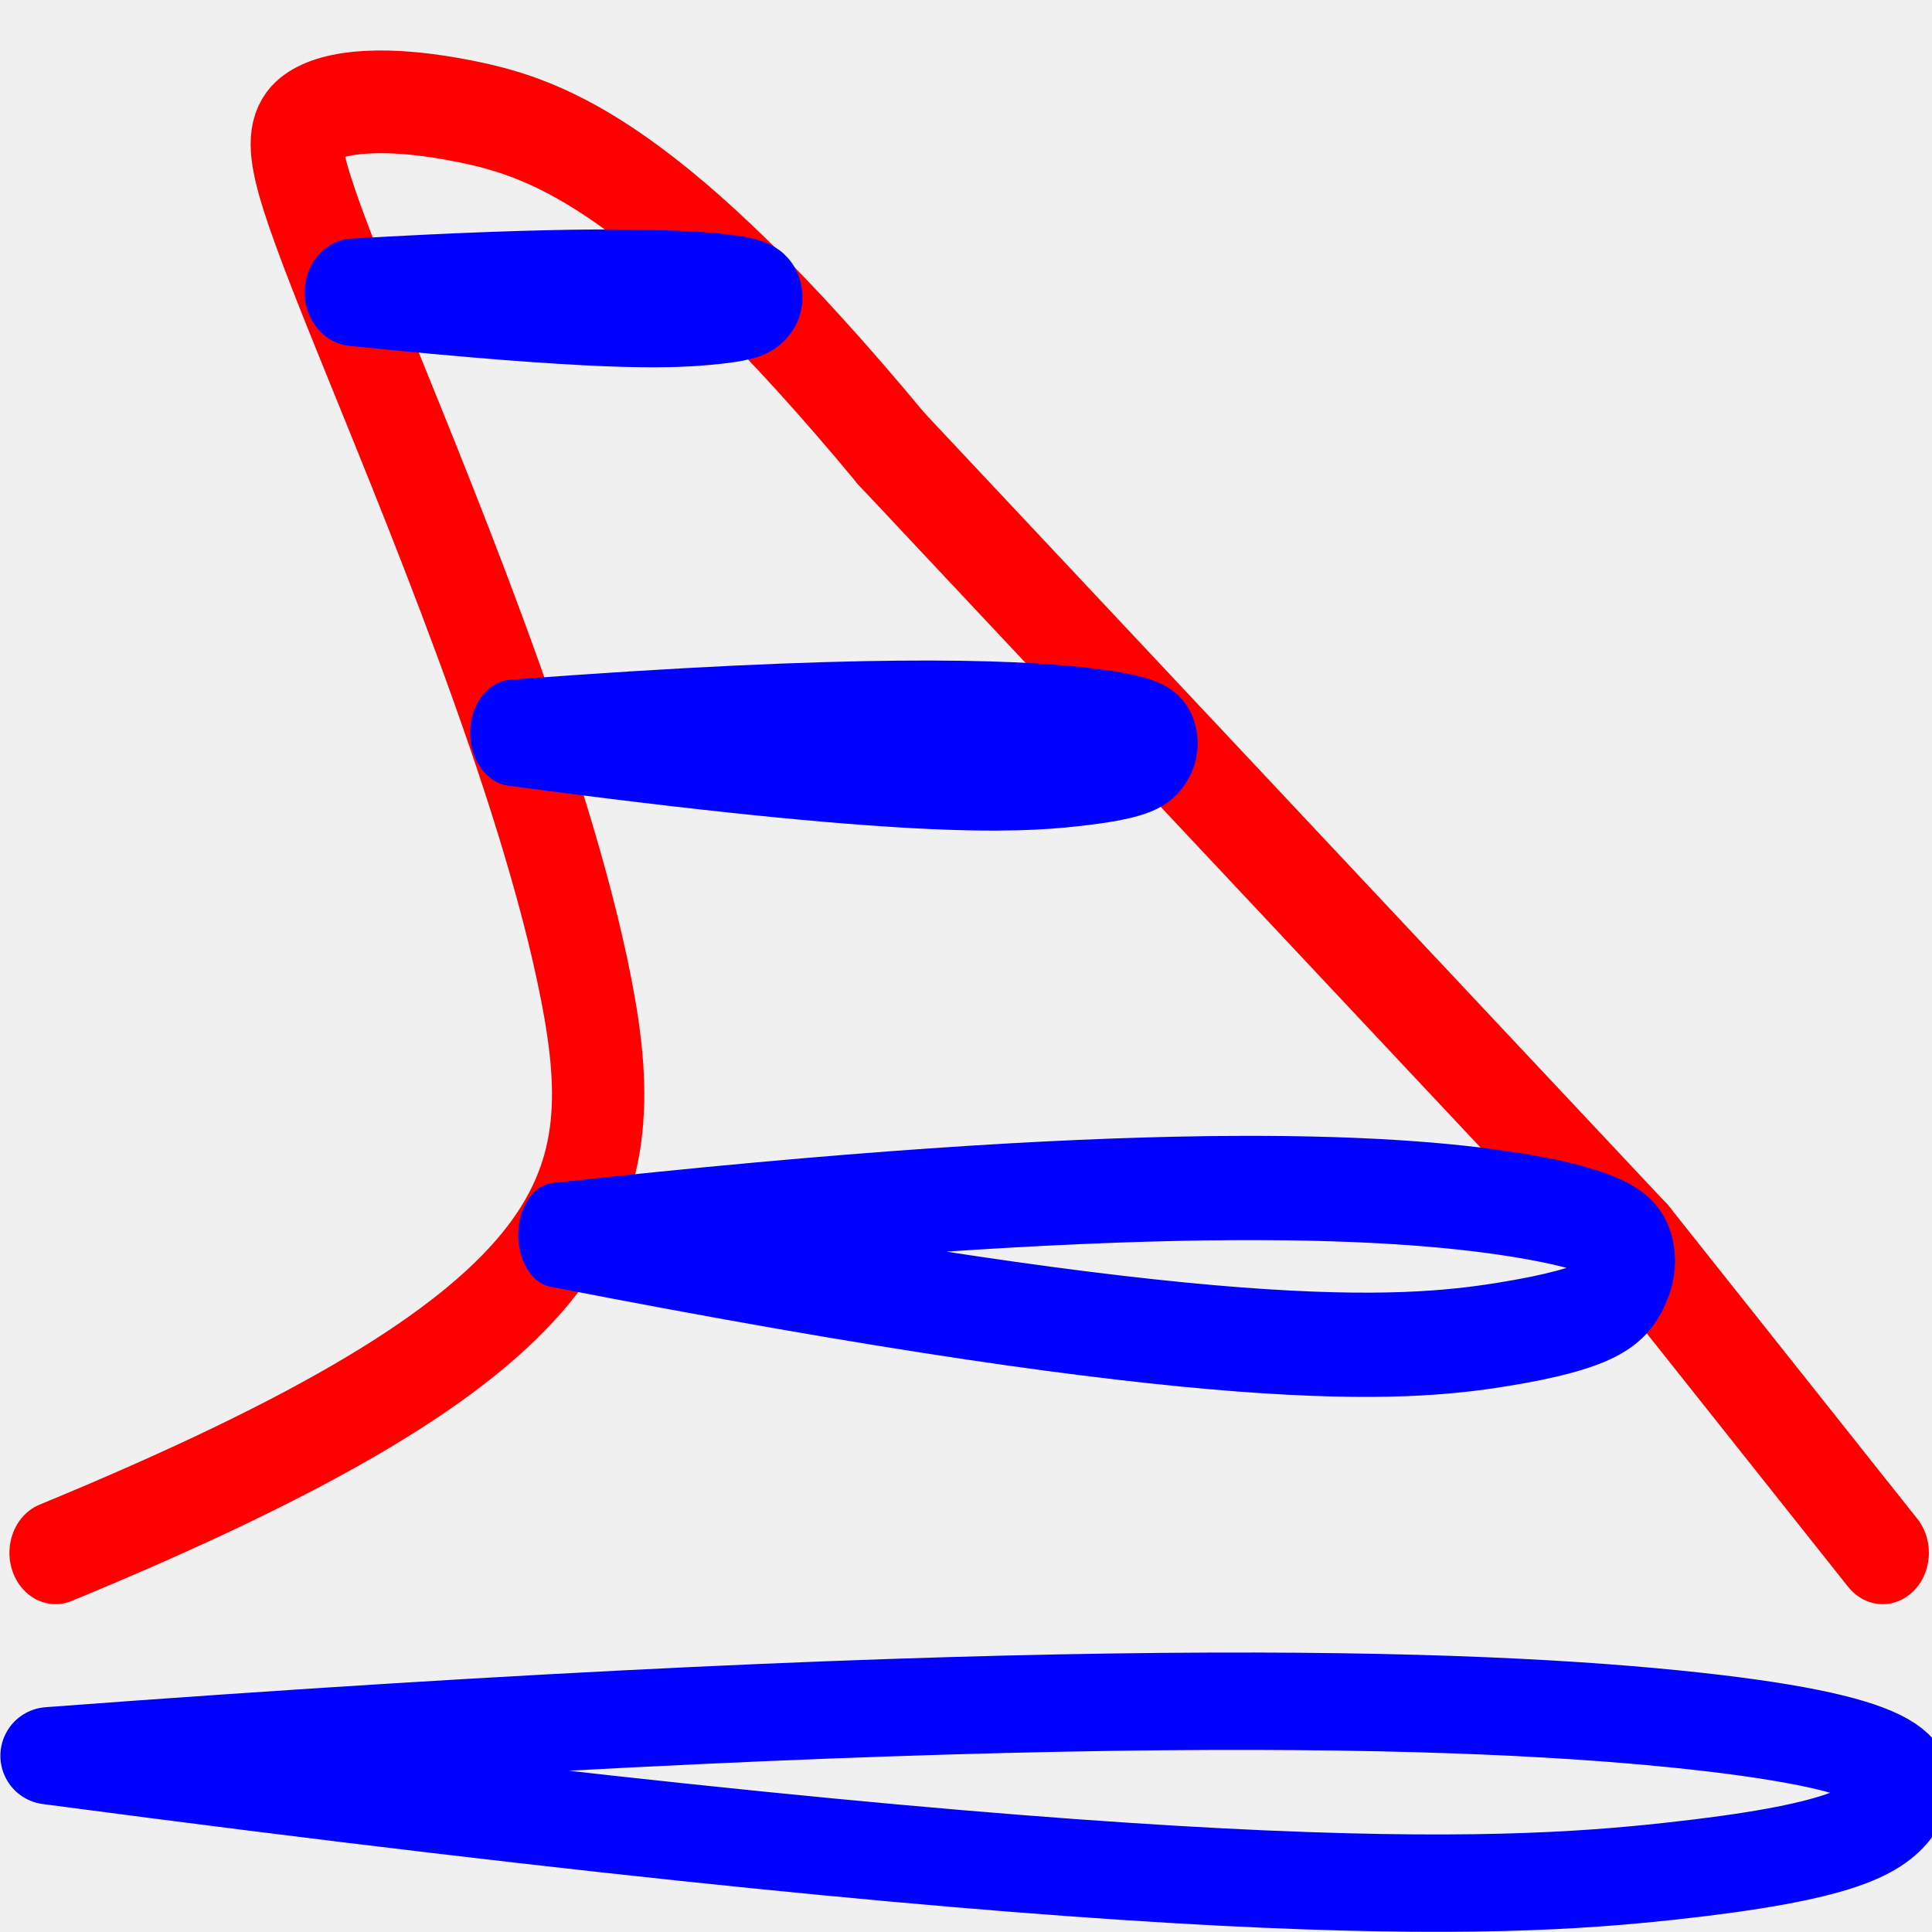
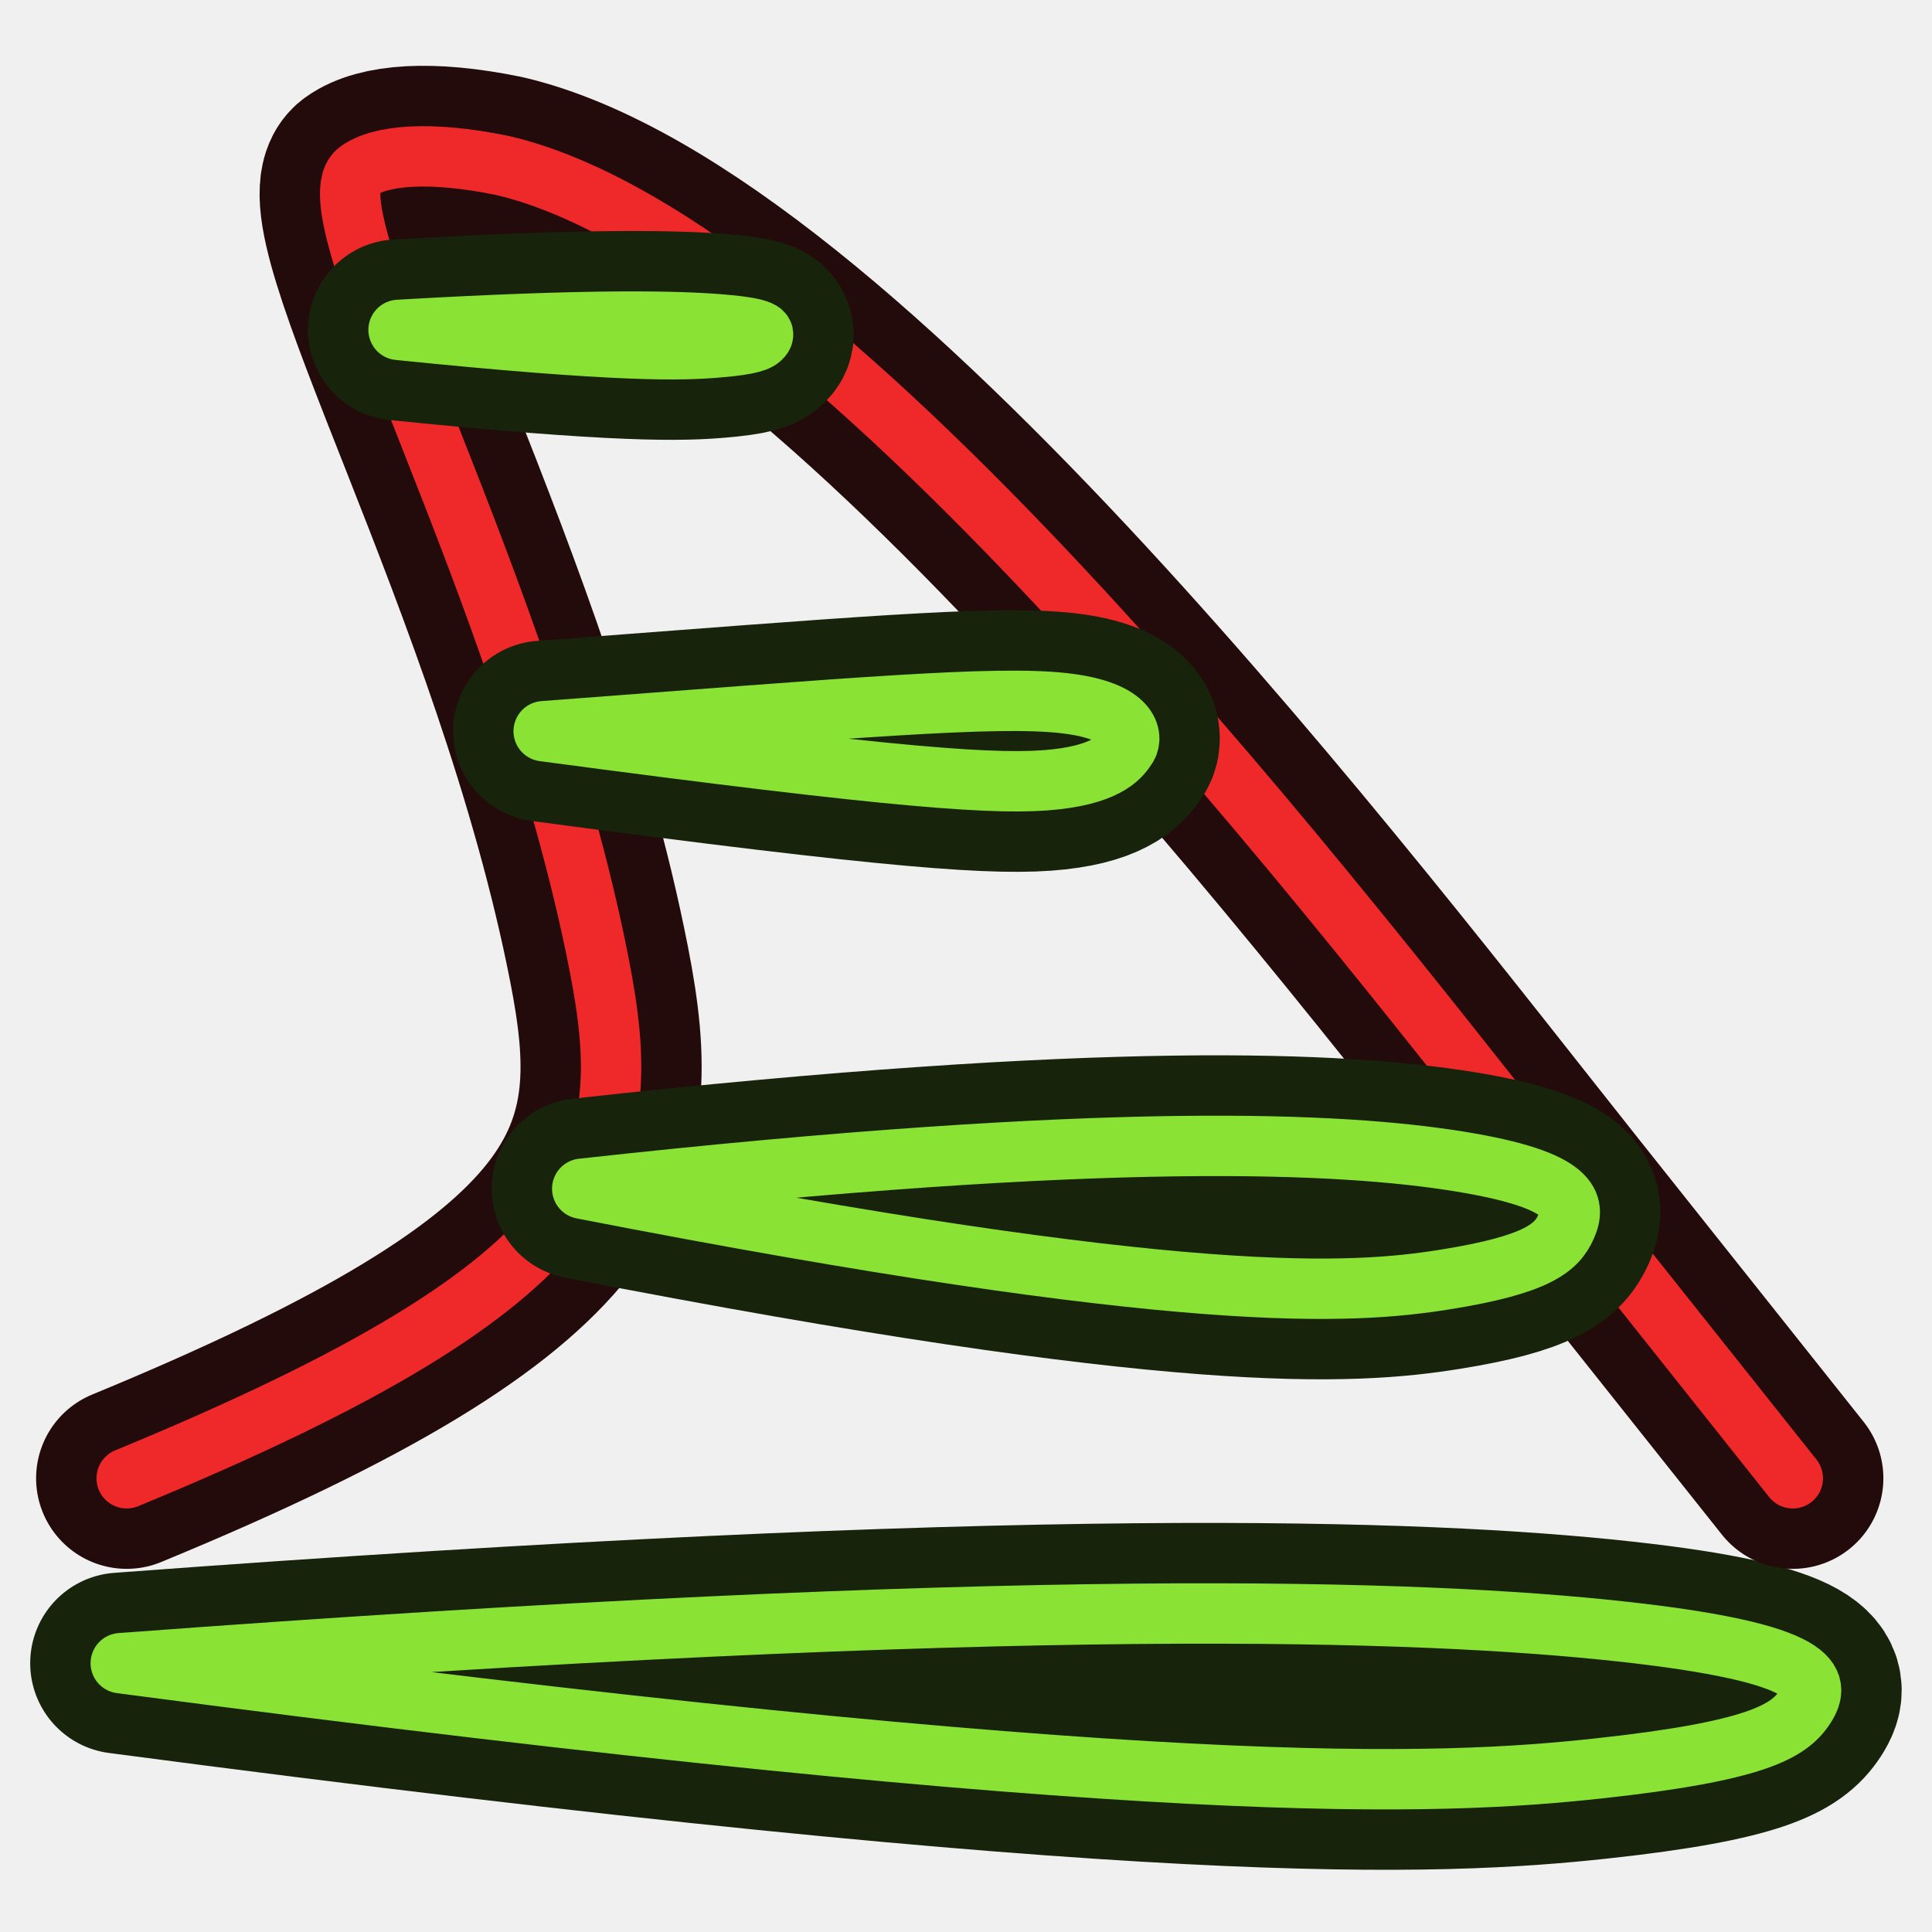
- <svg xmlns="http://www.w3.org/2000/svg" width="64" version="1.2" height="64" viewBox="0 0 169.333 169.333" id="svg235">
-   <defs id="defs6" />
-   <g style="font-style:normal;font-weight:400;font-size:31.75px;font-family:'Noto Sans';fill:none;fill-rule:evenodd;stroke:#000000;stroke-width:1;stroke-linecap:square;stroke-linejoin:bevel;stroke-opacity:1" id="g8" font-size="31.75" font-weight="400" font-style="normal" transform="translate(-1203.641,-1148.044)" />
-   <g style="font-style:normal;font-weight:400;font-size:31.75px;font-family:'Noto Sans';fill:none;fill-rule:evenodd;stroke:#000000;stroke-width:1;stroke-linecap:square;stroke-linejoin:bevel;stroke-opacity:1" id="g10" font-size="31.75" transform="translate(-1203.641,951.9563)" font-weight="400" font-style="normal" />
-   <g style="font-style:normal;font-weight:400;font-size:31.75px;font-family:'Noto Sans';fill:none;fill-rule:evenodd;stroke:#000000;stroke-width:1;stroke-linecap:square;stroke-linejoin:bevel;stroke-opacity:1" id="g12" font-size="31.75" transform="translate(-1203.641,951.9563)" font-weight="400" font-style="normal" />
-   <g style="font-style:normal;font-weight:400;font-size:31.75px;font-family:'Noto Sans';fill:none;fill-rule:evenodd;stroke:#000000;stroke-width:1;stroke-linecap:square;stroke-linejoin:bevel;stroke-opacity:1" id="g14" font-size="31.75" transform="matrix(2.82319,0,0,2.82258,-1203.641,-1148.044)" font-weight="400" font-style="normal" />
-   <g style="font-style:normal;font-weight:400;font-size:31.75px;font-family:'Noto Sans';fill:none;fill-rule:evenodd;stroke:#000000;stroke-width:1;stroke-linecap:square;stroke-linejoin:bevel;stroke-opacity:1" id="g16" font-size="31.75" transform="matrix(2.82319,0,0,2.82258,-1203.641,-1148.044)" font-weight="400" font-style="normal" />
-   <g style="font-style:normal;font-weight:400;font-size:31.75px;font-family:'Noto Sans';fill:none;fill-rule:evenodd;stroke:#000000;stroke-width:1;stroke-linecap:square;stroke-linejoin:bevel;stroke-opacity:1" id="g18" font-size="31.75" transform="matrix(2.82319,0,0,2.82258,-1203.641,-1148.044)" font-weight="400" font-style="normal" />
-   <g style="font-style:normal;font-weight:400;font-size:31.75px;font-family:'Noto Sans';fill:none;fill-rule:evenodd;stroke:#000000;stroke-width:1;stroke-linecap:square;stroke-linejoin:bevel;stroke-opacity:1" id="g20" font-size="31.75" transform="matrix(2.82319,0,0,2.82258,-1203.641,-1148.044)" font-weight="400" font-style="normal" />
-   <g style="font-style:normal;font-weight:400;font-size:31.75px;font-family:'Noto Sans';fill:none;fill-rule:evenodd;stroke:#000000;stroke-width:1;stroke-linecap:square;stroke-linejoin:bevel;stroke-opacity:1" id="g22" font-size="31.75" font-weight="400" font-style="normal" transform="translate(-1203.641,-1148.044)" />
-   <g style="font-style:normal;font-weight:400;font-size:31.75px;font-family:'Noto Sans';fill:none;fill-rule:evenodd;stroke:#000000;stroke-width:1;stroke-linecap:square;stroke-linejoin:bevel;stroke-opacity:1" id="g24" font-size="31.75" transform="matrix(2.82319,0,0,2.82258,-1203.641,-1148.044)" font-weight="400" font-style="normal" />
-   <g style="font-style:normal;font-weight:400;font-size:31.75px;font-family:'Noto Sans';fill:none;fill-rule:evenodd;stroke:#000000;stroke-width:1;stroke-linecap:square;stroke-linejoin:bevel;stroke-opacity:1" id="g26" font-size="31.75" transform="translate(284.4786,-98.04368)" font-weight="400" font-style="normal" />
-   <g style="font-style:normal;font-weight:400;font-size:31.75px;font-family:'Noto Sans';fill:none;fill-rule:evenodd;stroke:#000000;stroke-width:1;stroke-linecap:square;stroke-linejoin:bevel;stroke-opacity:1" id="g28" font-size="31.75" transform="translate(284.4786,-98.04368)" font-weight="400" font-style="normal" />
-   <g style="font-style:normal;font-weight:400;font-size:31.75px;font-family:'Noto Sans';fill:none;fill-rule:evenodd;stroke:#000000;stroke-width:1;stroke-linecap:square;stroke-linejoin:bevel;stroke-opacity:1" id="g30" font-size="31.75" transform="translate(277.4286,121.7663)" font-weight="400" font-style="normal" />
-   <g style="font-style:normal;font-weight:400;font-size:31.75px;font-family:'Noto Sans';fill:none;fill-rule:evenodd;stroke:#000000;stroke-width:1;stroke-linecap:square;stroke-linejoin:bevel;stroke-opacity:1" id="g32" font-size="31.75" transform="matrix(0.353,0,0,0.353,269.4286,174.6263)" font-weight="400" font-style="normal" />
-   <g style="font-style:normal;font-weight:400;font-size:31.75px;font-family:'Noto Sans';fill:none;fill-rule:evenodd;stroke:#000000;stroke-width:1;stroke-linecap:square;stroke-linejoin:bevel;stroke-opacity:1" id="g34" font-size="31.75" transform="matrix(0.353,0,0,0.353,269.4286,174.6263)" font-weight="400" font-style="normal" />
-   <g style="font-style:normal;font-weight:400;font-size:31.75px;font-family:'Noto Sans';fill:none;fill-rule:evenodd;stroke:#000000;stroke-width:1;stroke-linecap:square;stroke-linejoin:bevel;stroke-opacity:1" id="g36" font-size="31.75" transform="matrix(0.353,0,0,0.353,269.4286,174.6263)" font-weight="400" font-style="normal" />
-   <g style="font-style:normal;font-weight:400;font-size:31.75px;font-family:'Noto Sans';fill:none;fill-rule:evenodd;stroke:#000000;stroke-width:1;stroke-linecap:square;stroke-linejoin:bevel;stroke-opacity:1" id="g38" font-size="31.75" transform="matrix(0.353,0,0,0.353,269.4286,174.6263)" font-weight="400" font-style="normal" />
-   <g style="font-style:normal;font-weight:400;font-size:31.75px;font-family:'Noto Sans';fill:none;fill-rule:evenodd;stroke:#000000;stroke-width:1;stroke-linecap:square;stroke-linejoin:bevel;stroke-opacity:1" id="g40" font-size="31.75" font-weight="400" font-style="normal" transform="translate(-1203.641,-1148.044)" />
-   <g style="font-style:normal;font-weight:400;font-size:31.75px;font-family:'Noto Sans';fill:none;fill-rule:evenodd;stroke:#000000;stroke-width:1;stroke-linecap:square;stroke-linejoin:bevel;stroke-opacity:1" id="g42" font-size="31.75" transform="matrix(0.353,0,0,0.353,269.4286,174.6263)" font-weight="400" font-style="normal" />
-   <g style="font-style:normal;font-weight:400;font-size:31.75px;font-family:'Noto Sans';fill:none;fill-rule:evenodd;stroke:#000000;stroke-width:1;stroke-linecap:square;stroke-linejoin:bevel;stroke-opacity:1" id="g44" font-size="31.75" transform="matrix(0.353,0,0,0.353,269.4286,174.6263)" font-weight="400" font-style="normal" />
-   <g style="font-style:normal;font-weight:400;font-size:31.75px;font-family:'Noto Sans';fill:none;fill-rule:evenodd;stroke:#000000;stroke-width:1;stroke-linecap:square;stroke-linejoin:bevel;stroke-opacity:1" id="g46" font-size="31.75" transform="translate(277.4286,121.7663)" font-weight="400" font-style="normal" />
-   <g style="font-style:normal;font-weight:400;font-size:31.75px;font-family:'Noto Sans';fill:none;fill-rule:evenodd;stroke:#000000;stroke-width:1;stroke-linecap:square;stroke-linejoin:bevel;stroke-opacity:1" id="g48" font-size="31.75" transform="translate(284.4786,-98.04368)" font-weight="400" font-style="normal" />
-   <g style="font-style:normal;font-weight:400;font-size:31.75px;font-family:'Noto Sans';fill:none;fill-opacity:1;fill-rule:evenodd;stroke:none;stroke-width:26.458;stroke-linecap:square;stroke-linejoin:bevel;stroke-miterlimit:4;stroke-dasharray:none" id="g52" font-size="31.75" transform="matrix(0.3057893,0,0,0.3402622,87.19045,78.56593)" font-weight="400" font-style="normal">
-     <path style="vector-effect:non-scaling-stroke;fill:none;fill-rule:evenodd;stroke-width:26.458;stroke-miterlimit:4;stroke-dasharray:none" id="path50" d="m -265.5,169.083 c 325.6,38.71 414.65,34.617 464.342,29.766 49.691,-4.852 60.025,-10.462 65.041,-17.398 5.017,-6.936 4.717,-15.198 -57.808,-21.337 C 143.55,153.974 18.8,149.958 -265.5,169.083" />
-   </g>
-   <g style="font-style:normal;font-weight:400;font-size:31.75px;font-family:'Noto Sans';fill:none;fill-rule:evenodd;stroke:#000000;stroke-width:1;stroke-linecap:square;stroke-linejoin:bevel;stroke-opacity:1" id="g54" font-size="31.75" transform="translate(284.4786,-98.04368)" font-weight="400" font-style="normal" />
-   <g style="font-style:normal;font-weight:400;font-size:31.75px;font-family:'Noto Sans';fill:none;fill-rule:evenodd;stroke:#000000;stroke-width:1;stroke-linecap:square;stroke-linejoin:bevel;stroke-opacity:1" id="g56" font-size="31.75" transform="translate(284.4786,-98.04368)" font-weight="400" font-style="normal" />
-   <g style="font-style:normal;font-weight:400;font-size:31.75px;font-family:'Noto Sans';fill:none;fill-rule:evenodd;stroke:#000000;stroke-width:1;stroke-linecap:square;stroke-linejoin:bevel;stroke-opacity:1" id="g58" font-size="31.75" transform="translate(284.4786,-98.04368)" font-weight="400" font-style="normal" />
-   <g style="font-style:normal;font-weight:400;font-size:31.75px;font-family:'Noto Sans';fill:none;fill-rule:evenodd;stroke:#000000;stroke-width:1;stroke-linecap:square;stroke-linejoin:bevel;stroke-opacity:1" id="g60" font-size="31.75" font-weight="400" font-style="normal" transform="translate(-1203.641,-1148.044)" />
-   <g style="font-style:normal;font-weight:400;font-size:31.75px;font-family:'Noto Sans';fill:none;fill-rule:evenodd;stroke:#000000;stroke-width:1;stroke-linecap:square;stroke-linejoin:bevel;stroke-opacity:1" id="g62" font-size="31.75" transform="translate(284.4786,-98.04368)" font-weight="400" font-style="normal" />
-   <g style="font-style:normal;font-weight:400;font-size:31.75px;font-family:'Noto Sans';fill:none;fill-rule:evenodd;stroke:#000000;stroke-width:1;stroke-linecap:square;stroke-linejoin:bevel;stroke-opacity:1" id="g64" font-size="31.75" transform="translate(284.4786,-98.04368)" font-weight="400" font-style="normal" />
-   <g style="font-style:normal;font-weight:400;font-size:31.75px;font-family:'Noto Sans';fill:none;fill-rule:evenodd;stroke:#000000;stroke-width:1;stroke-linecap:square;stroke-linejoin:bevel;stroke-opacity:1" id="g70" font-size="31.75" transform="translate(284.4786,-98.04368)" font-weight="400" font-style="normal" />
-   <g style="font-style:normal;font-weight:400;font-size:31.75px;font-family:'Noto Sans';fill:none;fill-rule:evenodd;stroke:#000000;stroke-width:1;stroke-linecap:square;stroke-linejoin:bevel;stroke-opacity:1" id="g72" font-size="31.75" transform="translate(284.4786,-98.04368)" font-weight="400" font-style="normal" />
-   <g style="font-style:normal;font-weight:400;font-size:31.75px;font-family:'Noto Sans';fill:none;fill-rule:evenodd;stroke:#000000;stroke-width:1;stroke-linecap:square;stroke-linejoin:bevel;stroke-opacity:1" id="g74" font-size="31.75" transform="translate(284.4786,-98.04368)" font-weight="400" font-style="normal" />
-   <g style="font-style:normal;font-weight:400;font-size:31.75px;font-family:'Noto Sans';fill:none;fill-rule:evenodd;stroke:#000000;stroke-width:1;stroke-linecap:square;stroke-linejoin:bevel;stroke-opacity:1" id="g76" font-size="31.75" font-weight="400" font-style="normal" transform="translate(-1203.641,-1148.044)" />
-   <g style="font-style:normal;font-weight:400;font-size:31.75px;font-family:'Noto Sans';fill:none;fill-rule:evenodd;stroke:#000000;stroke-width:1;stroke-linecap:square;stroke-linejoin:bevel;stroke-opacity:1" id="g78" font-size="31.75" transform="translate(284.4786,-98.04368)" font-weight="400" font-style="normal" />
-   <g style="font-style:normal;font-weight:400;font-size:31.75px;font-family:'Noto Sans';fill:none;fill-rule:evenodd;stroke:#000000;stroke-width:1;stroke-linecap:square;stroke-linejoin:bevel;stroke-opacity:1" id="g80" font-size="31.75" transform="translate(284.4786,-98.04368)" font-weight="400" font-style="normal" />
-   <g style="font-style:normal;font-weight:400;font-size:31.75px;font-family:'Noto Sans';fill:none;fill-rule:evenodd;stroke:#000000;stroke-width:1;stroke-linecap:square;stroke-linejoin:bevel;stroke-opacity:1" id="g86" font-size="31.75" transform="translate(284.4786,-98.04368)" font-weight="400" font-style="normal" />
-   <g style="font-style:normal;font-weight:400;font-size:31.75px;font-family:'Noto Sans';fill:none;fill-rule:evenodd;stroke:#000000;stroke-width:1;stroke-linecap:square;stroke-linejoin:bevel;stroke-opacity:1" id="g88" font-size="31.75" transform="translate(284.4786,-98.04368)" font-weight="400" font-style="normal" />
-   <g style="font-style:normal;font-weight:400;font-size:31.75px;font-family:'Noto Sans';fill:none;fill-rule:evenodd;stroke:#000000;stroke-width:1;stroke-linecap:square;stroke-linejoin:bevel;stroke-opacity:1" id="g90" font-size="31.75" transform="translate(284.4786,-98.04368)" font-weight="400" font-style="normal" />
-   <g style="font-style:normal;font-weight:400;font-size:31.75px;font-family:'Noto Sans';fill:none;fill-rule:evenodd;stroke:#000000;stroke-width:1;stroke-linecap:square;stroke-linejoin:bevel;stroke-opacity:1" id="g92" font-size="31.75" font-weight="400" font-style="normal" transform="translate(-1203.641,-1148.044)" />
-   <g style="font-style:normal;font-weight:400;font-size:31.75px;font-family:'Noto Sans';fill:none;fill-rule:evenodd;stroke:#000000;stroke-width:1;stroke-linecap:square;stroke-linejoin:bevel;stroke-opacity:1" id="g94" font-size="31.75" transform="translate(284.4786,-98.04368)" font-weight="400" font-style="normal" />
-   <g style="font-style:normal;font-weight:400;font-size:31.75px;font-family:'Noto Sans';fill:none;fill-rule:evenodd;stroke:#000000;stroke-width:1;stroke-linecap:square;stroke-linejoin:bevel;stroke-opacity:1" id="g96" font-size="31.75" transform="translate(284.4786,-98.04368)" font-weight="400" font-style="normal" />
-   <g style="font-style:normal;font-weight:400;font-size:31.75px;font-family:'Noto Sans';fill:none;fill-rule:evenodd;stroke:#000000;stroke-width:1;stroke-linecap:square;stroke-linejoin:bevel;stroke-opacity:1" id="g102" font-size="31.75" transform="translate(284.4786,-98.04368)" font-weight="400" font-style="normal" />
-   <g style="font-style:normal;font-weight:400;font-size:31.75px;font-family:'Noto Sans';fill:none;fill-rule:evenodd;stroke:#000000;stroke-width:1;stroke-linecap:square;stroke-linejoin:bevel;stroke-opacity:1" id="g104" font-size="31.75" transform="translate(284.4786,-98.04368)" font-weight="400" font-style="normal" />
-   <g style="font-style:normal;font-weight:400;font-size:31.75px;font-family:'Noto Sans';fill:none;fill-rule:evenodd;stroke:#000000;stroke-width:1;stroke-linecap:square;stroke-linejoin:bevel;stroke-opacity:1" id="g106" font-size="31.75" transform="translate(284.4786,-98.04368)" font-weight="400" font-style="normal" />
-   <g style="font-style:normal;font-weight:400;font-size:31.75px;font-family:'Noto Sans';fill:none;fill-rule:evenodd;stroke:#000000;stroke-width:1;stroke-linecap:square;stroke-linejoin:bevel;stroke-opacity:1" id="g108" font-size="31.75" font-weight="400" font-style="normal" transform="translate(-1203.641,-1148.044)" />
-   <g style="font-style:normal;font-weight:400;font-size:31.75px;font-family:'Noto Sans';fill:none;fill-rule:evenodd;stroke:#000000;stroke-width:1;stroke-linecap:square;stroke-linejoin:bevel;stroke-opacity:1" id="g110" font-size="31.75" transform="translate(284.4786,-98.04368)" font-weight="400" font-style="normal" />
-   <g style="font-style:normal;font-weight:400;font-size:31.75px;font-family:'Noto Sans';fill:none;fill-rule:evenodd;stroke:#000000;stroke-width:1;stroke-linecap:square;stroke-linejoin:bevel;stroke-opacity:1" id="g112" font-size="31.75" transform="translate(284.4786,-98.04368)" font-weight="400" font-style="normal" />
-   <g style="font-style:normal;font-weight:400;font-size:31.75px;font-family:'Noto Sans';fill:none;fill-rule:evenodd;stroke:#000000;stroke-width:1;stroke-linecap:square;stroke-linejoin:bevel;stroke-opacity:1" id="g118" font-size="31.75" transform="translate(284.4786,-98.04368)" font-weight="400" font-style="normal" />
-   <g style="font-style:normal;font-weight:400;font-size:31.75px;font-family:'Noto Sans';fill:none;fill-rule:evenodd;stroke:#000000;stroke-width:1;stroke-linecap:square;stroke-linejoin:bevel;stroke-opacity:1" id="g120" font-size="31.75" transform="translate(284.4786,-98.04368)" font-weight="400" font-style="normal" />
-   <g style="font-style:normal;font-weight:400;font-size:31.75px;font-family:'Noto Sans';fill:none;fill-rule:evenodd;stroke:#000000;stroke-width:1;stroke-linecap:square;stroke-linejoin:bevel;stroke-opacity:1" id="g122" font-size="31.75" transform="translate(284.4786,-98.04368)" font-weight="400" font-style="normal" />
-   <g style="font-style:normal;font-weight:400;font-size:31.75px;font-family:'Noto Sans';fill:none;fill-rule:evenodd;stroke:#000000;stroke-width:1;stroke-linecap:square;stroke-linejoin:bevel;stroke-opacity:1" id="g124" font-size="31.75" font-weight="400" font-style="normal" transform="translate(-1203.641,-1148.044)" />
-   <g style="font-style:normal;font-weight:400;font-size:31.75px;font-family:'Noto Sans';fill:none;fill-rule:evenodd;stroke:#000000;stroke-width:1;stroke-linecap:square;stroke-linejoin:bevel;stroke-opacity:1" id="g126" font-size="31.75" transform="translate(284.4786,-98.04368)" font-weight="400" font-style="normal" />
-   <g style="font-style:normal;font-weight:400;font-size:31.75px;font-family:'Noto Sans';fill:none;fill-rule:evenodd;stroke:#000000;stroke-width:1;stroke-linecap:square;stroke-linejoin:bevel;stroke-opacity:1" id="g128" font-size="31.75" transform="translate(284.4786,-98.04368)" font-weight="400" font-style="normal" />
-   <g style="font-style:normal;font-weight:400;font-size:31.75px;font-family:'Noto Sans';fill:none;fill-rule:evenodd;stroke:#000000;stroke-width:1;stroke-linecap:square;stroke-linejoin:bevel;stroke-opacity:1" id="g134" font-size="31.75" transform="translate(284.4786,-98.04368)" font-weight="400" font-style="normal" />
-   <g style="font-style:normal;font-weight:400;font-size:31.75px;font-family:'Noto Sans';fill:none;fill-rule:evenodd;stroke:#000000;stroke-width:1;stroke-linecap:square;stroke-linejoin:bevel;stroke-opacity:1" id="g136" font-size="31.75" transform="translate(284.4786,-98.04368)" font-weight="400" font-style="normal" />
-   <g style="font-style:normal;font-weight:400;font-size:31.75px;font-family:'Noto Sans';fill:none;fill-rule:evenodd;stroke:#000000;stroke-width:1;stroke-linecap:square;stroke-linejoin:bevel;stroke-opacity:1" id="g138" font-size="31.75" transform="translate(284.4786,-98.04368)" font-weight="400" font-style="normal" />
-   <g style="font-style:normal;font-weight:400;font-size:31.75px;font-family:'Noto Sans';fill:none;fill-rule:evenodd;stroke:#000000;stroke-width:1;stroke-linecap:square;stroke-linejoin:bevel;stroke-opacity:1" id="g140" font-size="31.75" font-weight="400" font-style="normal" transform="translate(-1203.641,-1148.044)" />
-   <g style="font-style:normal;font-weight:400;font-size:31.75px;font-family:'Noto Sans';fill:none;fill-rule:evenodd;stroke:#000000;stroke-width:1;stroke-linecap:square;stroke-linejoin:bevel;stroke-opacity:1" id="g142" font-size="31.75" transform="translate(284.4786,-98.04368)" font-weight="400" font-style="normal" />
-   <g style="font-style:normal;font-weight:400;font-size:31.75px;font-family:'Noto Sans';fill:none;fill-rule:evenodd;stroke:#000000;stroke-width:1;stroke-linecap:square;stroke-linejoin:bevel;stroke-opacity:1" id="g144" font-size="31.75" transform="translate(284.4786,-98.04368)" font-weight="400" font-style="normal" />
-   <g style="font-style:normal;font-weight:400;font-size:31.75px;font-family:'Noto Sans';fill:#ffffff;fill-opacity:1;fill-rule:evenodd;stroke:none;stroke-width:26.458;stroke-linecap:square;stroke-linejoin:bevel;stroke-miterlimit:4;stroke-dasharray:none" id="g148" font-size="31.75" transform="matrix(0.3057893,0,0,0.3402622,87.19045,78.56593)" font-weight="400" font-style="normal">
-     <path style="vector-effect:non-scaling-stroke;fill-rule:evenodd;stroke-width:26.458;stroke-miterlimit:4;stroke-dasharray:none" id="path146" d="m 254.5,169.083 -71,-80.311 -213.1,-204.021 c -66.9,-72.515 -98.15,-82.53 -121.425,-86.829 -23.275,-4.298 -38.575,-2.881 -45.375,1.509 -6.8,4.39 -5.1,11.753 13.433,53.055 18.534,41.303 53.9,116.545 65.809,171.249 11.908,54.703 0.358,88.868 -152.042,145.348 152.4,-56.48 163.95,-90.645 152.042,-145.348 -11.909,-54.703 -47.275,-129.946 -65.809,-171.249 -18.533,-41.302 -20.233,-48.665 -13.433,-53.055 6.8,-4.39 22.1,-5.807 45.375,-1.509 23.275,4.299 54.525,14.314 121.425,86.829 l 213.1,204.021 71,80.311" />
-   </g>
-   <g style="font-style:normal;font-weight:400;font-size:31.75px;font-family:'Noto Sans';fill:none;fill-rule:evenodd;stroke:#000000;stroke-width:1;stroke-linecap:square;stroke-linejoin:bevel;stroke-opacity:1" id="g150" font-size="31.75" transform="translate(284.4786,-98.04368)" font-weight="400" font-style="normal" />
-   <g style="font-style:normal;font-weight:400;font-size:31.75px;font-family:'Noto Sans';fill:none;fill-rule:evenodd;stroke:#000000;stroke-width:1;stroke-linecap:square;stroke-linejoin:bevel;stroke-opacity:1" id="g152" font-size="31.75" transform="translate(284.4786,-98.04368)" font-weight="400" font-style="normal" />
-   <g style="font-style:normal;font-weight:400;font-size:31.75px;font-family:'Noto Sans';fill:none;fill-rule:evenodd;stroke:#000000;stroke-width:1;stroke-linecap:square;stroke-linejoin:bevel;stroke-opacity:1" id="g154" font-size="31.75" transform="translate(284.4786,-98.04368)" font-weight="400" font-style="normal" />
-   <g style="font-style:normal;font-weight:400;font-size:31.75px;font-family:'Noto Sans';fill:none;fill-rule:evenodd;stroke:#000000;stroke-width:1;stroke-linecap:square;stroke-linejoin:bevel;stroke-opacity:1" id="g156" font-size="31.75" font-weight="400" font-style="normal" transform="translate(-1203.641,-1148.044)" />
-   <g style="font-style:normal;font-weight:400;font-size:31.75px;font-family:'Noto Sans';fill:none;fill-rule:evenodd;stroke:#000000;stroke-width:1;stroke-linecap:square;stroke-linejoin:bevel;stroke-opacity:1" id="g158" font-size="31.75" transform="translate(284.4786,-98.04368)" font-weight="400" font-style="normal" />
-   <g style="font-style:normal;font-weight:400;font-size:31.75px;font-family:'Noto Sans';fill:none;fill-rule:evenodd;stroke:#000000;stroke-width:1;stroke-linecap:square;stroke-linejoin:bevel;stroke-opacity:1" id="g160" font-size="31.75" transform="translate(284.4786,-98.04368)" font-weight="400" font-style="normal" />
-   <g style="font-style:normal;font-weight:400;font-size:31.75px;font-family:'Noto Sans';fill:none;fill-rule:evenodd;stroke:#000000;stroke-width:1;stroke-linecap:square;stroke-linejoin:bevel;stroke-opacity:1" id="g166" font-size="31.75" transform="translate(284.4786,-98.04368)" font-weight="400" font-style="normal" />
-   <g style="font-style:normal;font-weight:400;font-size:31.75px;font-family:'Noto Sans';fill:none;fill-rule:evenodd;stroke:#000000;stroke-width:1;stroke-linecap:square;stroke-linejoin:bevel;stroke-opacity:1" id="g168" font-size="31.75" transform="translate(284.4786,-98.04368)" font-weight="400" font-style="normal" />
-   <g style="font-style:normal;font-weight:400;font-size:31.75px;font-family:'Noto Sans';fill:none;fill-rule:evenodd;stroke:#000000;stroke-width:1;stroke-linecap:square;stroke-linejoin:bevel;stroke-opacity:1" id="g174" font-size="31.75" transform="translate(284.4786,-98.04368)" font-weight="400" font-style="normal" />
-   <g style="font-style:normal;font-weight:400;font-size:31.75px;font-family:'Noto Sans';fill:none;fill-rule:evenodd;stroke:#000000;stroke-width:1;stroke-linecap:square;stroke-linejoin:bevel;stroke-opacity:1" id="g176" font-size="31.75" transform="translate(284.4786,-98.04368)" font-weight="400" font-style="normal" />
-   <g style="font-style:normal;font-weight:400;font-size:31.75px;font-family:'Noto Sans';fill:none;fill-rule:evenodd;stroke:#000000;stroke-width:1;stroke-linecap:square;stroke-linejoin:bevel;stroke-opacity:1" id="g182" font-size="31.75" transform="translate(284.4786,-98.04368)" font-weight="400" font-style="normal" />
-   <g style="font-style:normal;font-weight:400;font-size:31.75px;font-family:'Noto Sans';fill:none;fill-rule:evenodd;stroke:#000000;stroke-width:1;stroke-linecap:square;stroke-linejoin:bevel;stroke-opacity:1" id="g184" font-size="31.75" transform="translate(284.4786,-98.04368)" font-weight="400" font-style="normal" />
-   <g style="font-style:normal;font-weight:400;font-size:31.75px;font-family:'Noto Sans';fill:none;fill-rule:evenodd;stroke:#000000;stroke-width:1;stroke-linecap:square;stroke-linejoin:bevel;stroke-opacity:1" id="g190" font-size="31.75" transform="translate(284.4786,-98.04368)" font-weight="400" font-style="normal" />
-   <g style="font-style:normal;font-weight:400;font-size:31.75px;font-family:'Noto Sans';fill:none;fill-rule:evenodd;stroke:#000000;stroke-width:1;stroke-linecap:square;stroke-linejoin:bevel;stroke-opacity:1" id="g192" font-size="31.75" transform="translate(284.4786,-98.04368)" font-weight="400" font-style="normal" />
-   <g style="font-style:normal;font-weight:400;font-size:31.75px;font-family:'Noto Sans';fill:none;fill-rule:evenodd;stroke:#000000;stroke-width:1;stroke-linecap:square;stroke-linejoin:bevel;stroke-opacity:1" id="g198" font-size="31.75" transform="translate(284.4786,-98.04368)" font-weight="400" font-style="normal" />
-   <g style="font-style:normal;font-weight:400;font-size:31.75px;font-family:'Noto Sans';fill:none;fill-rule:evenodd;stroke:#000000;stroke-width:1;stroke-linecap:square;stroke-linejoin:bevel;stroke-opacity:1" id="g200" font-size="31.75" transform="translate(284.4786,-98.04368)" font-weight="400" font-style="normal" />
-   <g style="font-style:normal;font-weight:400;font-size:31.75px;font-family:'Noto Sans';fill:none;fill-rule:evenodd;stroke:#0000ff;stroke-width:26.458;stroke-linecap:round;stroke-linejoin:bevel;stroke-miterlimit:4;stroke-dasharray:none;stroke-opacity:1" id="g204" font-size="31.75" transform="translate(284.4786,-98.04368)" font-weight="400" font-style="normal">
-     <path style="vector-effect:none;fill-rule:evenodd;stroke:#0000ff;stroke-width:8.535;stroke-miterlimit:4;stroke-dasharray:none" id="path202" d="m -280.176,251.93 c 99.565,13.172 126.796,11.779 141.991,10.128 15.195,-1.651 18.355,-3.56 19.889,-5.92 1.534,-2.36 1.442,-5.171 -17.677,-7.26 -19.119,-2.089 -57.267,-3.456 -144.203,3.052" />
-   </g>
-   <g style="font-style:normal;font-weight:400;font-size:31.75px;font-family:'Noto Sans';fill:none;fill-rule:evenodd;stroke:#000000;stroke-width:1;stroke-linecap:square;stroke-linejoin:bevel;stroke-opacity:1" id="g206" font-size="31.75" transform="translate(284.4786,-98.04368)" font-weight="400" font-style="normal" />
-   <g style="font-style:normal;font-weight:400;font-size:31.75px;font-family:'Noto Sans';fill:none;fill-rule:evenodd;stroke:#000000;stroke-width:1;stroke-linecap:square;stroke-linejoin:bevel;stroke-opacity:1" id="g208" font-size="31.75" transform="translate(284.4786,-98.04368)" font-weight="400" font-style="normal" />
-   <g style="font-style:normal;font-weight:400;font-size:31.75px;font-family:'Noto Sans';fill:none;fill-rule:evenodd;stroke:#ff0000;stroke-width:26.458;stroke-linecap:round;stroke-linejoin:bevel;stroke-miterlimit:4;stroke-dasharray:none;stroke-opacity:1" id="g212" font-size="31.75" transform="matrix(0.3057893,0,0,0.3402622,87.19045,78.56593)" font-weight="400" font-style="normal">
-     <path style="vector-effect:none;fill-rule:evenodd;stroke:#ff0000;stroke-width:26.458;stroke-miterlimit:4;stroke-dasharray:none" id="path210" d="m 254.5,169.083 -71,-80.311" />
-   </g>
-   <g style="font-style:normal;font-weight:400;font-size:31.75px;font-family:'Noto Sans';fill:none;fill-rule:evenodd;stroke:#000000;stroke-width:1;stroke-linecap:square;stroke-linejoin:bevel;stroke-opacity:1" id="g214" font-size="31.75" transform="translate(284.4786,-98.04368)" font-weight="400" font-style="normal" />
-   <g style="font-style:normal;font-weight:400;font-size:31.75px;font-family:'Noto Sans';fill:none;fill-rule:evenodd;stroke:#000000;stroke-width:1;stroke-linecap:square;stroke-linejoin:bevel;stroke-opacity:1" id="g216" font-size="31.75" transform="translate(284.4786,-98.04368)" font-weight="400" font-style="normal" />
-   <g style="font-style:normal;font-weight:400;font-size:31.75px;font-family:'Noto Sans';fill:none;fill-rule:evenodd;stroke:#ff0000;stroke-width:26.458;stroke-linecap:round;stroke-linejoin:bevel;stroke-miterlimit:4;stroke-dasharray:none;stroke-opacity:1" id="g220" font-size="31.75" transform="matrix(0.3057893,0,0,0.3402622,87.19045,78.56593)" font-weight="400" font-style="normal">
-     <path style="vector-effect:none;fill-rule:evenodd;stroke:#ff0000;stroke-width:26.458;stroke-miterlimit:4;stroke-dasharray:none" id="path218" d="M 183.5,88.772 -29.6,-115.249" />
-   </g>
-   <g style="font-style:normal;font-weight:400;font-size:31.75px;font-family:'Noto Sans';fill:none;fill-rule:evenodd;stroke:#000000;stroke-width:1;stroke-linecap:square;stroke-linejoin:bevel;stroke-opacity:1" id="g222" font-size="31.75" transform="translate(284.4786,-98.04368)" font-weight="400" font-style="normal" />
-   <g style="font-style:normal;font-weight:400;font-size:31.75px;font-family:'Noto Sans';fill:none;fill-rule:evenodd;stroke:#000000;stroke-width:1;stroke-linecap:square;stroke-linejoin:bevel;stroke-opacity:1" id="g224" font-size="31.75" transform="translate(284.4786,-98.04368)" font-weight="400" font-style="normal" />
-   <g style="font-style:normal;font-weight:400;font-size:31.75px;font-family:'Noto Sans';fill:none;fill-rule:evenodd;stroke:#ff0000;stroke-width:26.458;stroke-linecap:round;stroke-linejoin:bevel;stroke-miterlimit:4;stroke-dasharray:none;stroke-opacity:1" id="g228" font-size="31.75" transform="matrix(0.3057893,0,0,0.3402622,87.19045,78.56593)" font-weight="400" font-style="normal">
-     <path style="vector-effect:none;fill-rule:evenodd;stroke:#ff0000;stroke-width:26.458;stroke-miterlimit:4;stroke-dasharray:none" id="path226" d="m -29.6,-115.249 c -66.9,-72.515 -98.15,-82.53 -121.425,-86.829 -23.275,-4.298 -38.575,-2.881 -45.375,1.509 -6.8,4.39 -5.1,11.753 13.433,53.055 18.534,41.303 53.9,116.545 65.809,171.249 11.908,54.703 0.358,88.868 -152.042,145.348" />
-   </g>
-   <g style="font-style:normal;font-weight:400;font-size:31.75px;font-family:'Noto Sans';fill:none;fill-rule:evenodd;stroke:#000000;stroke-width:1;stroke-linecap:square;stroke-linejoin:bevel;stroke-opacity:1" id="g230" font-size="31.75" transform="translate(284.4786,-98.04368)" font-weight="400" font-style="normal" />
-   <g style="font-style:normal;font-weight:400;font-size:31.75px;font-family:'Noto Sans';fill:none;fill-rule:evenodd;stroke:#000000;stroke-width:1;stroke-linecap:square;stroke-linejoin:bevel;stroke-opacity:1" id="g232" font-size="31.75" font-weight="400" font-style="normal" transform="translate(-1203.641,-1148.044)" />
-   <g style="font-style:normal;font-weight:400;font-size:31.75px;font-family:'Noto Sans';fill:none;fill-rule:evenodd;stroke:#0000ff;stroke-width:26.458;stroke-linecap:round;stroke-linejoin:bevel;stroke-miterlimit:4;stroke-dasharray:none;stroke-opacity:1" id="g196" font-size="31.75" transform="matrix(0.3248255,0,0,0.3560557,93.30366,90.10779)" font-weight="400" font-style="normal">
-     <path style="vector-effect:none;fill-rule:evenodd;stroke:#0000ff;stroke-width:26.458;stroke-miterlimit:4;stroke-dasharray:none" id="path194" d="m -191.794,-181.122 c 66.102,6.178 84.181,5.525 94.269,4.751 10.088,-0.775 12.186,-1.67 13.204,-2.777 1.018,-1.107 0.958,-2.426 -11.736,-3.406 -12.693,-0.98 -38.019,-1.621 -95.737,1.432" />
-   </g>
-   <g style="font-style:normal;font-weight:400;font-size:31.75px;font-family:'Noto Sans';fill:none;fill-rule:evenodd;stroke:#0000ff;stroke-width:26.458;stroke-linecap:round;stroke-linejoin:bevel;stroke-miterlimit:4;stroke-dasharray:none;stroke-opacity:1" id="g180" font-size="31.75" transform="matrix(0.2827209,0,0,0.3523612,81.7228,73.94112)" font-weight="400" font-style="normal">
-     <path style="vector-effect:none;fill-rule:evenodd;stroke:#0000ff;stroke-width:26.458;stroke-miterlimit:4;stroke-dasharray:none" id="path178" d="m -130.057,-27.566 c 121.992,13.092 155.357,11.708 173.975,10.067 18.618,-1.641 22.49,-3.538 24.369,-5.884 1.88,-2.346 1.767,-5.14 -21.659,-7.216 -23.426,-2.076 -70.166,-3.435 -176.685,3.034" />
-   </g>
-   <g style="font-style:normal;font-weight:400;font-size:31.75px;font-family:'Noto Sans';fill:none;fill-rule:evenodd;stroke:#0000ff;stroke-width:26.458;stroke-linecap:round;stroke-linejoin:bevel;stroke-miterlimit:4;stroke-dasharray:none;stroke-opacity:1" id="g164" font-size="31.75" transform="matrix(0.244588,0,0,0.345338,90.65056,67.71119)" font-weight="400" font-style="normal">
-     <path style="vector-effect:none;fill-rule:evenodd;stroke:#0000ff;stroke-width:26.458;stroke-miterlimit:4;stroke-dasharray:none" id="path162" d="m -171.682,117.368 c 237.827,32.871 302.872,29.396 339.168,25.276 36.296,-4.12 43.844,-8.884 47.508,-14.773 3.664,-5.89 3.445,-12.906 -42.225,-18.119 -45.67,-5.213 -136.791,-8.624 -344.451,7.616" />
+ <svg xmlns="http://www.w3.org/2000/svg" width="64" height="64" id="svg2869" version="1.1" viewBox="0 0 64 64">
+   <defs id="defs2871">
+     <linearGradient id="linearGradient5">
+       <stop style="stop-color:#ef2929;stop-opacity:1;" offset="0" id="stop19" />
+       <stop style="stop-color:#ef2929;stop-opacity:0;" offset="1" id="stop20" />
+     </linearGradient>
+     <linearGradient id="swatch18">
+       <stop style="stop-color:#ef2929;stop-opacity:1;" offset="0" id="stop18" />
+     </linearGradient>
+     <linearGradient id="swatch15">
+       <stop style="stop-color:#3d0000;stop-opacity:1;" offset="0" id="stop15" />
+     </linearGradient>
+     <linearGradient id="linearGradient5-1">
+       <stop style="stop-color:#ef2929;stop-opacity:1;" offset="0" id="stop5" />
+       <stop style="stop-color:#ef2929;stop-opacity:0;" offset="1" id="stop6" />
+     </linearGradient>
+     <linearGradient id="linearGradient3836-9">
+       <stop style="stop-color:#a40000;stop-opacity:1" offset="0" id="stop3838-8" />
+       <stop style="stop-color:#ef2929;stop-opacity:1" offset="1" id="stop3840-1" />
+     </linearGradient>
+   </defs>
+   <g id="layer3" style="display:inline">
+     <path style="font-style:normal;font-weight:400;font-size:31.75px;font-family:'Noto Sans';fill:none;fill-rule:evenodd;stroke:#17230b;stroke-width:6;stroke-linecap:round;stroke-linejoin:round;stroke-miterlimit:4;stroke-dasharray:none;stroke-opacity:1" id="path202" d="m 4,55.095 c 34.315,4.535 43.7,4.056 48.937,3.488 5.237,-0.568 6.326,-1.226 6.855,-2.038 C 60.321,55.731 60.289,54.763 53.699,54.044 47.11,53.325 33.962,52.854 4,55.095" />
+     <path id="path226" style="font-style:normal;font-weight:400;font-size:31.75px;font-family:'Noto Sans';fill:none;fill-rule:evenodd;stroke:#230b0b;stroke-width:6;stroke-linecap:round;stroke-linejoin:round;stroke-miterlimit:4;stroke-dasharray:none;stroke-opacity:1" d="M 59.389,48.97 51.906,39.56 C 44.755,30.567 27.71,8.058 16.651,5.483 14.198,4.98 12.585,5.146 11.869,5.66 10.116,6.918 17.37,19.301 19.845,31.94 c 1.255,6.409 0.413,10.412 -15.649,17.03" />
+     <path style="font-style:normal;font-weight:400;font-size:31.75px;font-family:'Noto Sans';fill:none;fill-rule:evenodd;stroke:#8ae234;stroke-width:2;stroke-linecap:round;stroke-linejoin:round;stroke-miterlimit:4;stroke-dasharray:none;stroke-opacity:1" id="path1" d="m 4,55.095 c 34.315,4.535 43.7,4.056 48.937,3.488 5.237,-0.568 6.326,-1.226 6.855,-2.038 C 60.321,55.731 60.289,54.763 53.699,54.044 47.11,53.325 33.962,52.854 4,55.095" />
+     <path id="path2" style="font-style:normal;font-weight:400;font-size:31.75px;font-family:'Noto Sans';fill:none;fill-rule:evenodd;stroke:#ef2929;stroke-width:2;stroke-linecap:round;stroke-linejoin:round;stroke-miterlimit:4;stroke-dasharray:none;stroke-opacity:1" d="M 59.389,48.97 51.906,39.56 C 44.755,30.567 27.71,8.058 16.651,5.483 14.198,4.98 12.585,5.146 11.869,5.66 10.116,6.918 17.37,19.301 19.845,31.94 c 1.255,6.409 0.413,10.412 -15.649,17.03" />
+     <path style="font-style:normal;font-weight:400;font-size:31.75px;font-family:'Noto Sans';fill:none;fill-rule:evenodd;stroke:#17230b;stroke-width:6;stroke-linecap:round;stroke-linejoin:round;stroke-miterlimit:4;stroke-dasharray:none;stroke-opacity:1" id="path194" d="m 13.203,10.928 c 7.4,0.757 9.424,0.677 10.554,0.582 1.129,-0.095 1.364,-0.205 1.478,-0.34 0.114,-0.136 0.107,-0.297 -1.314,-0.418 -1.421,-0.12 -4.256,-0.199 -10.718,0.176" />
+     <path style="font-style:normal;font-weight:400;font-size:31.75px;font-family:'Noto Sans';fill:none;fill-rule:evenodd;stroke:#8ae234;stroke-width:2;stroke-linecap:round;stroke-linejoin:round;stroke-miterlimit:4;stroke-dasharray:none;stroke-opacity:1" id="path3" d="m 13.203,10.928 c 7.4,0.757 9.424,0.677 10.554,0.582 1.129,-0.095 1.364,-0.205 1.478,-0.34 0.114,-0.136 0.107,-0.297 -1.314,-0.418 -1.421,-0.12 -4.256,-0.199 -10.718,0.176" />
+     <path style="font-style:normal;font-weight:400;font-size:31.75px;font-family:'Noto Sans';fill:none;fill-rule:evenodd;stroke:#17230b;stroke-width:6;stroke-linecap:round;stroke-linejoin:round;stroke-miterlimit:4;stroke-dasharray:none;stroke-opacity:1" id="path178" d="m 18.01,24.222 c 11.887,1.588 15.138,1.795 16.952,1.596 1.814,-0.199 2.191,-0.804 2.375,-1.089 0.183,-0.285 0.172,-1.186 -2.11,-1.438 -2.283,-0.252 -6.837,0.146 -17.216,0.931" />
+     <path style="font-style:normal;font-weight:400;font-size:31.75px;font-family:'Noto Sans';fill:none;fill-rule:evenodd;stroke:#8ae234;stroke-width:2;stroke-linecap:round;stroke-linejoin:round;stroke-miterlimit:4;stroke-dasharray:none;stroke-opacity:1" id="path4" d="m 18.01,24.222 c 11.887,1.588 15.138,1.795 16.952,1.596 1.814,-0.199 2.191,-0.804 2.375,-1.089 0.183,-0.285 0.172,-1.186 -2.11,-1.438 -2.283,-0.252 -6.837,0.146 -17.216,0.931" />
+     <path style="font-style:normal;font-weight:400;font-size:31.75px;font-family:'Noto Sans';fill:none;fill-rule:evenodd;stroke:#17230b;stroke-width:6;stroke-linecap:round;stroke-linejoin:round;stroke-miterlimit:4;stroke-dasharray:none;stroke-opacity:1" id="path162" d="m 19.287,39.378 c 20.048,3.909 25.531,3.496 28.591,3.006 3.06,-0.49 3.696,-1.056 4.005,-1.757 0.309,-0.7 0.29,-1.535 -3.559,-2.155 -3.85,-0.62 -11.531,-1.025 -29.036,0.906" />
+     <path style="font-style:normal;font-weight:400;font-size:31.75px;font-family:'Noto Sans';fill:none;fill-rule:evenodd;stroke:#8ae234;stroke-width:2;stroke-linecap:round;stroke-linejoin:round;stroke-miterlimit:4;stroke-dasharray:none;stroke-opacity:1" id="path5" d="m 19.287,39.378 c 20.048,3.909 25.531,3.496 28.591,3.006 3.06,-0.49 3.696,-1.056 4.005,-1.757 0.309,-0.7 0.29,-1.535 -3.559,-2.155 -3.85,-0.62 -11.531,-1.025 -29.036,0.906" />
  </g>
</svg>
